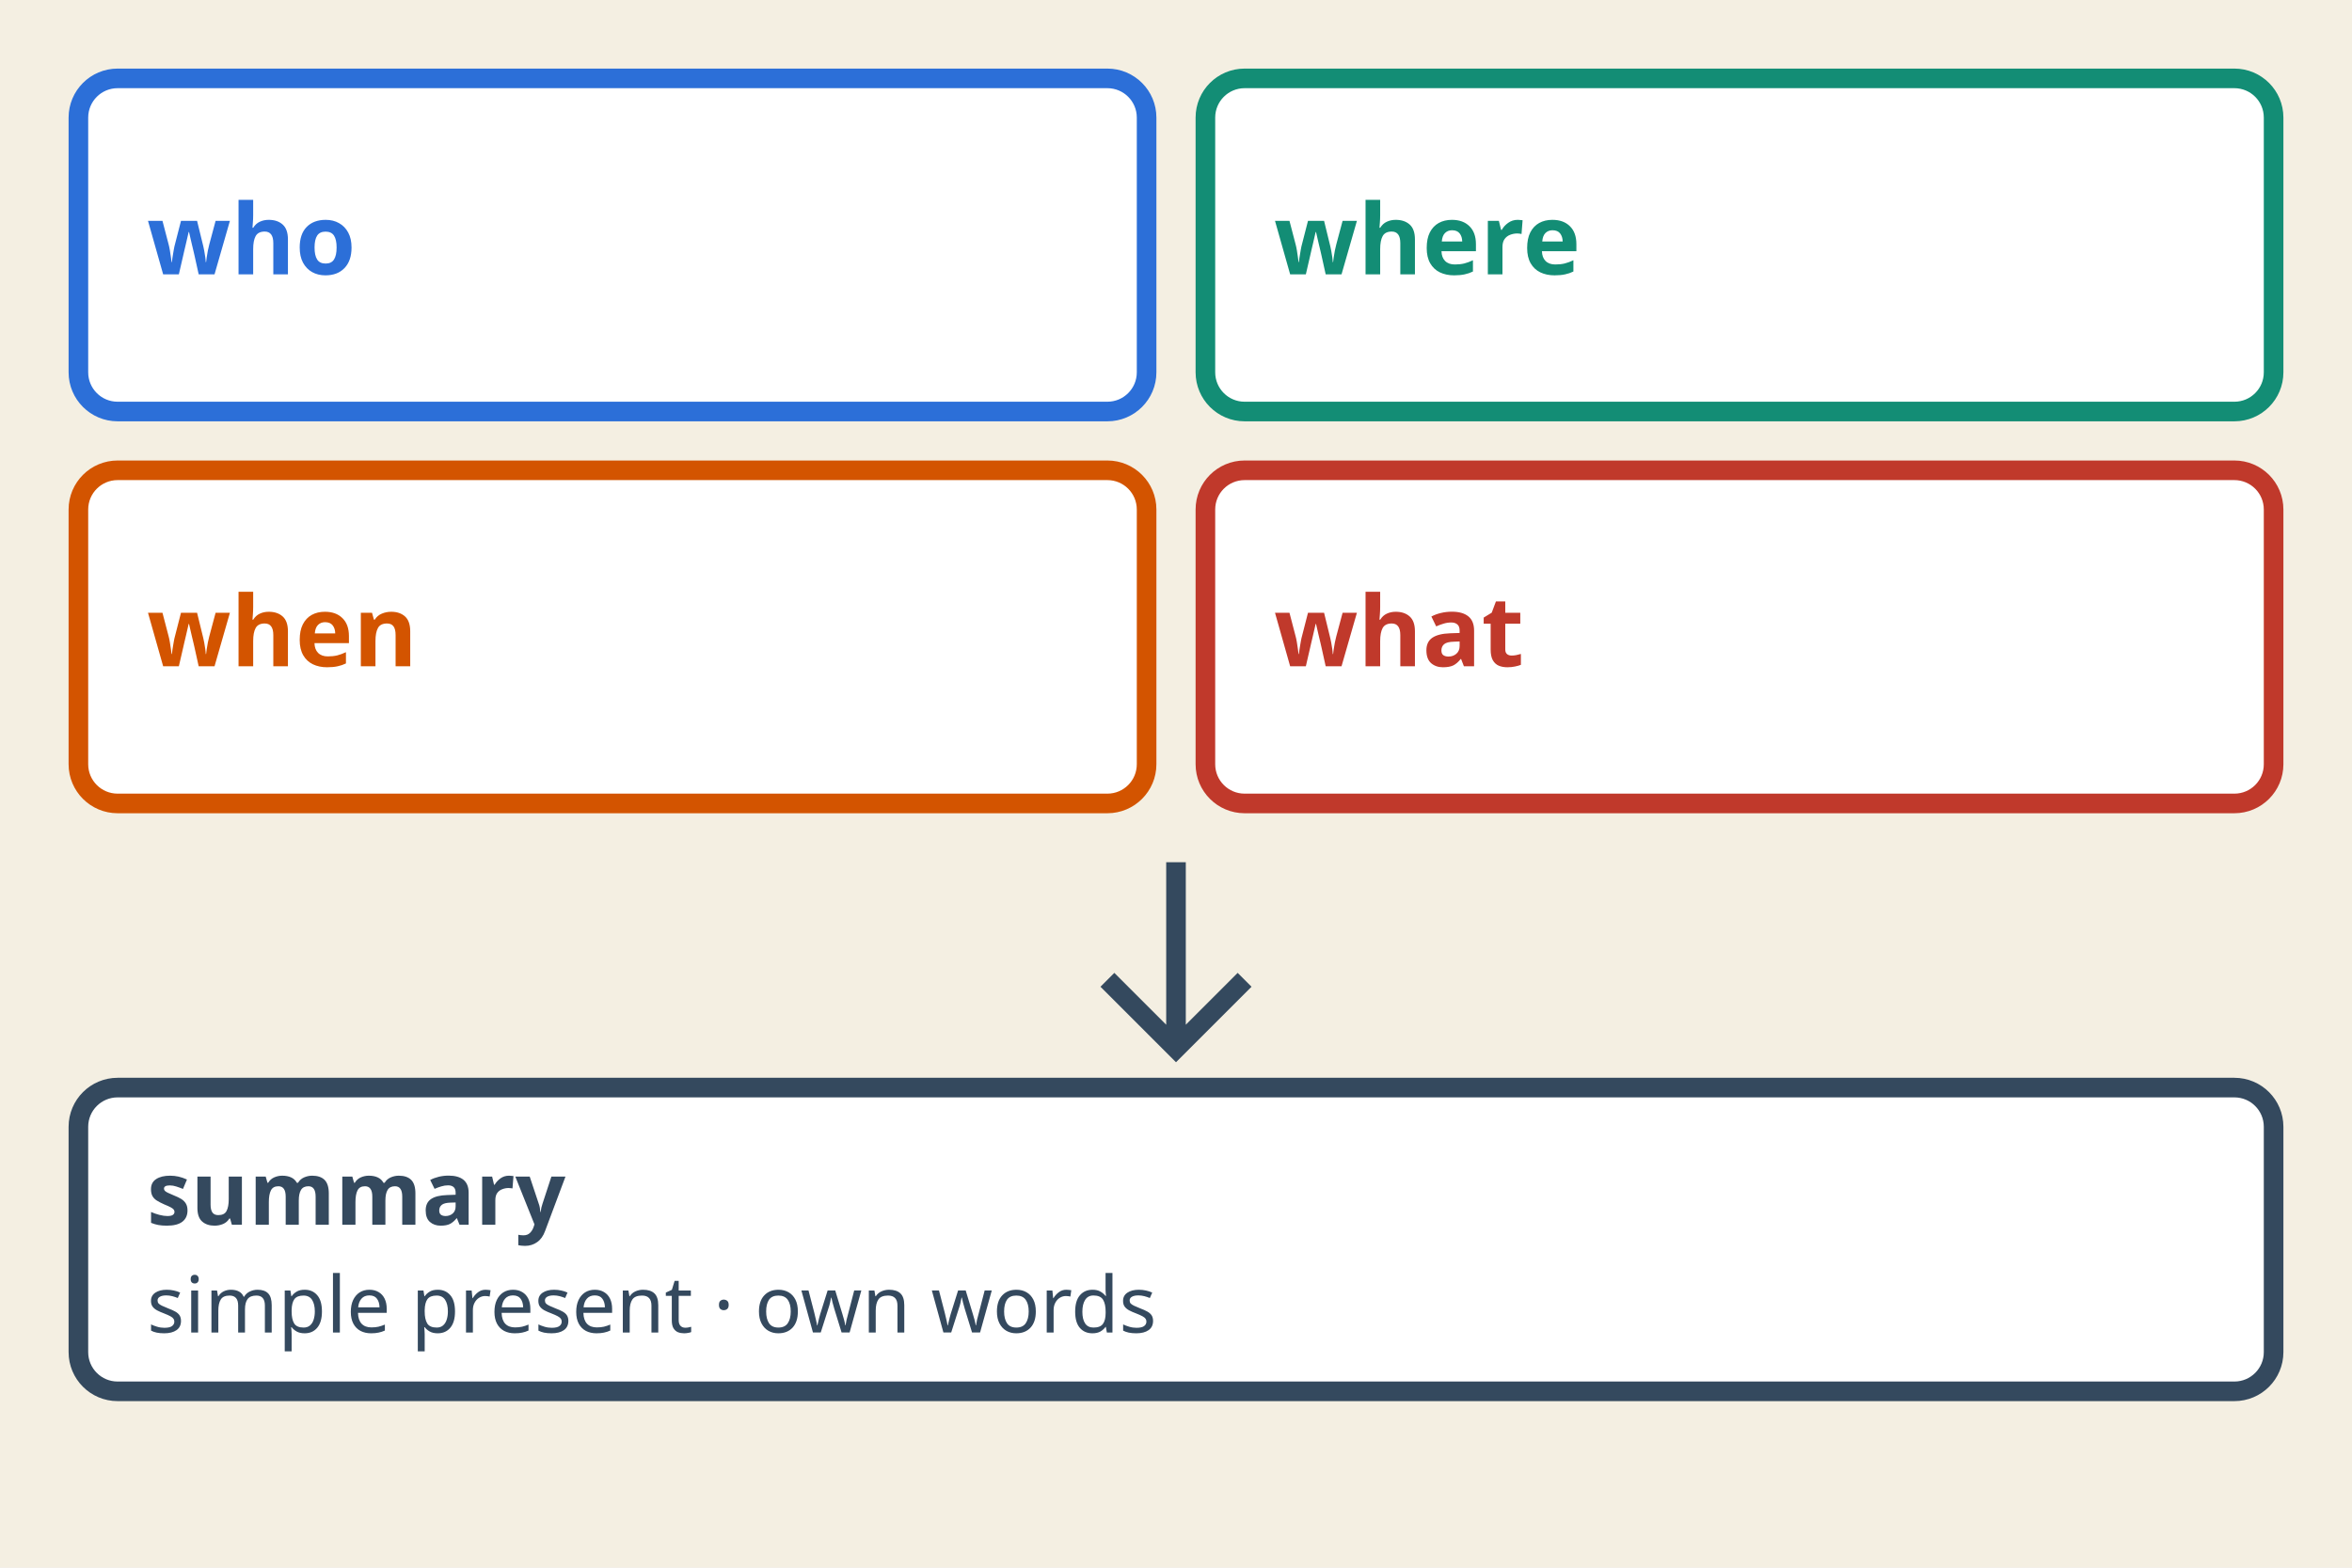
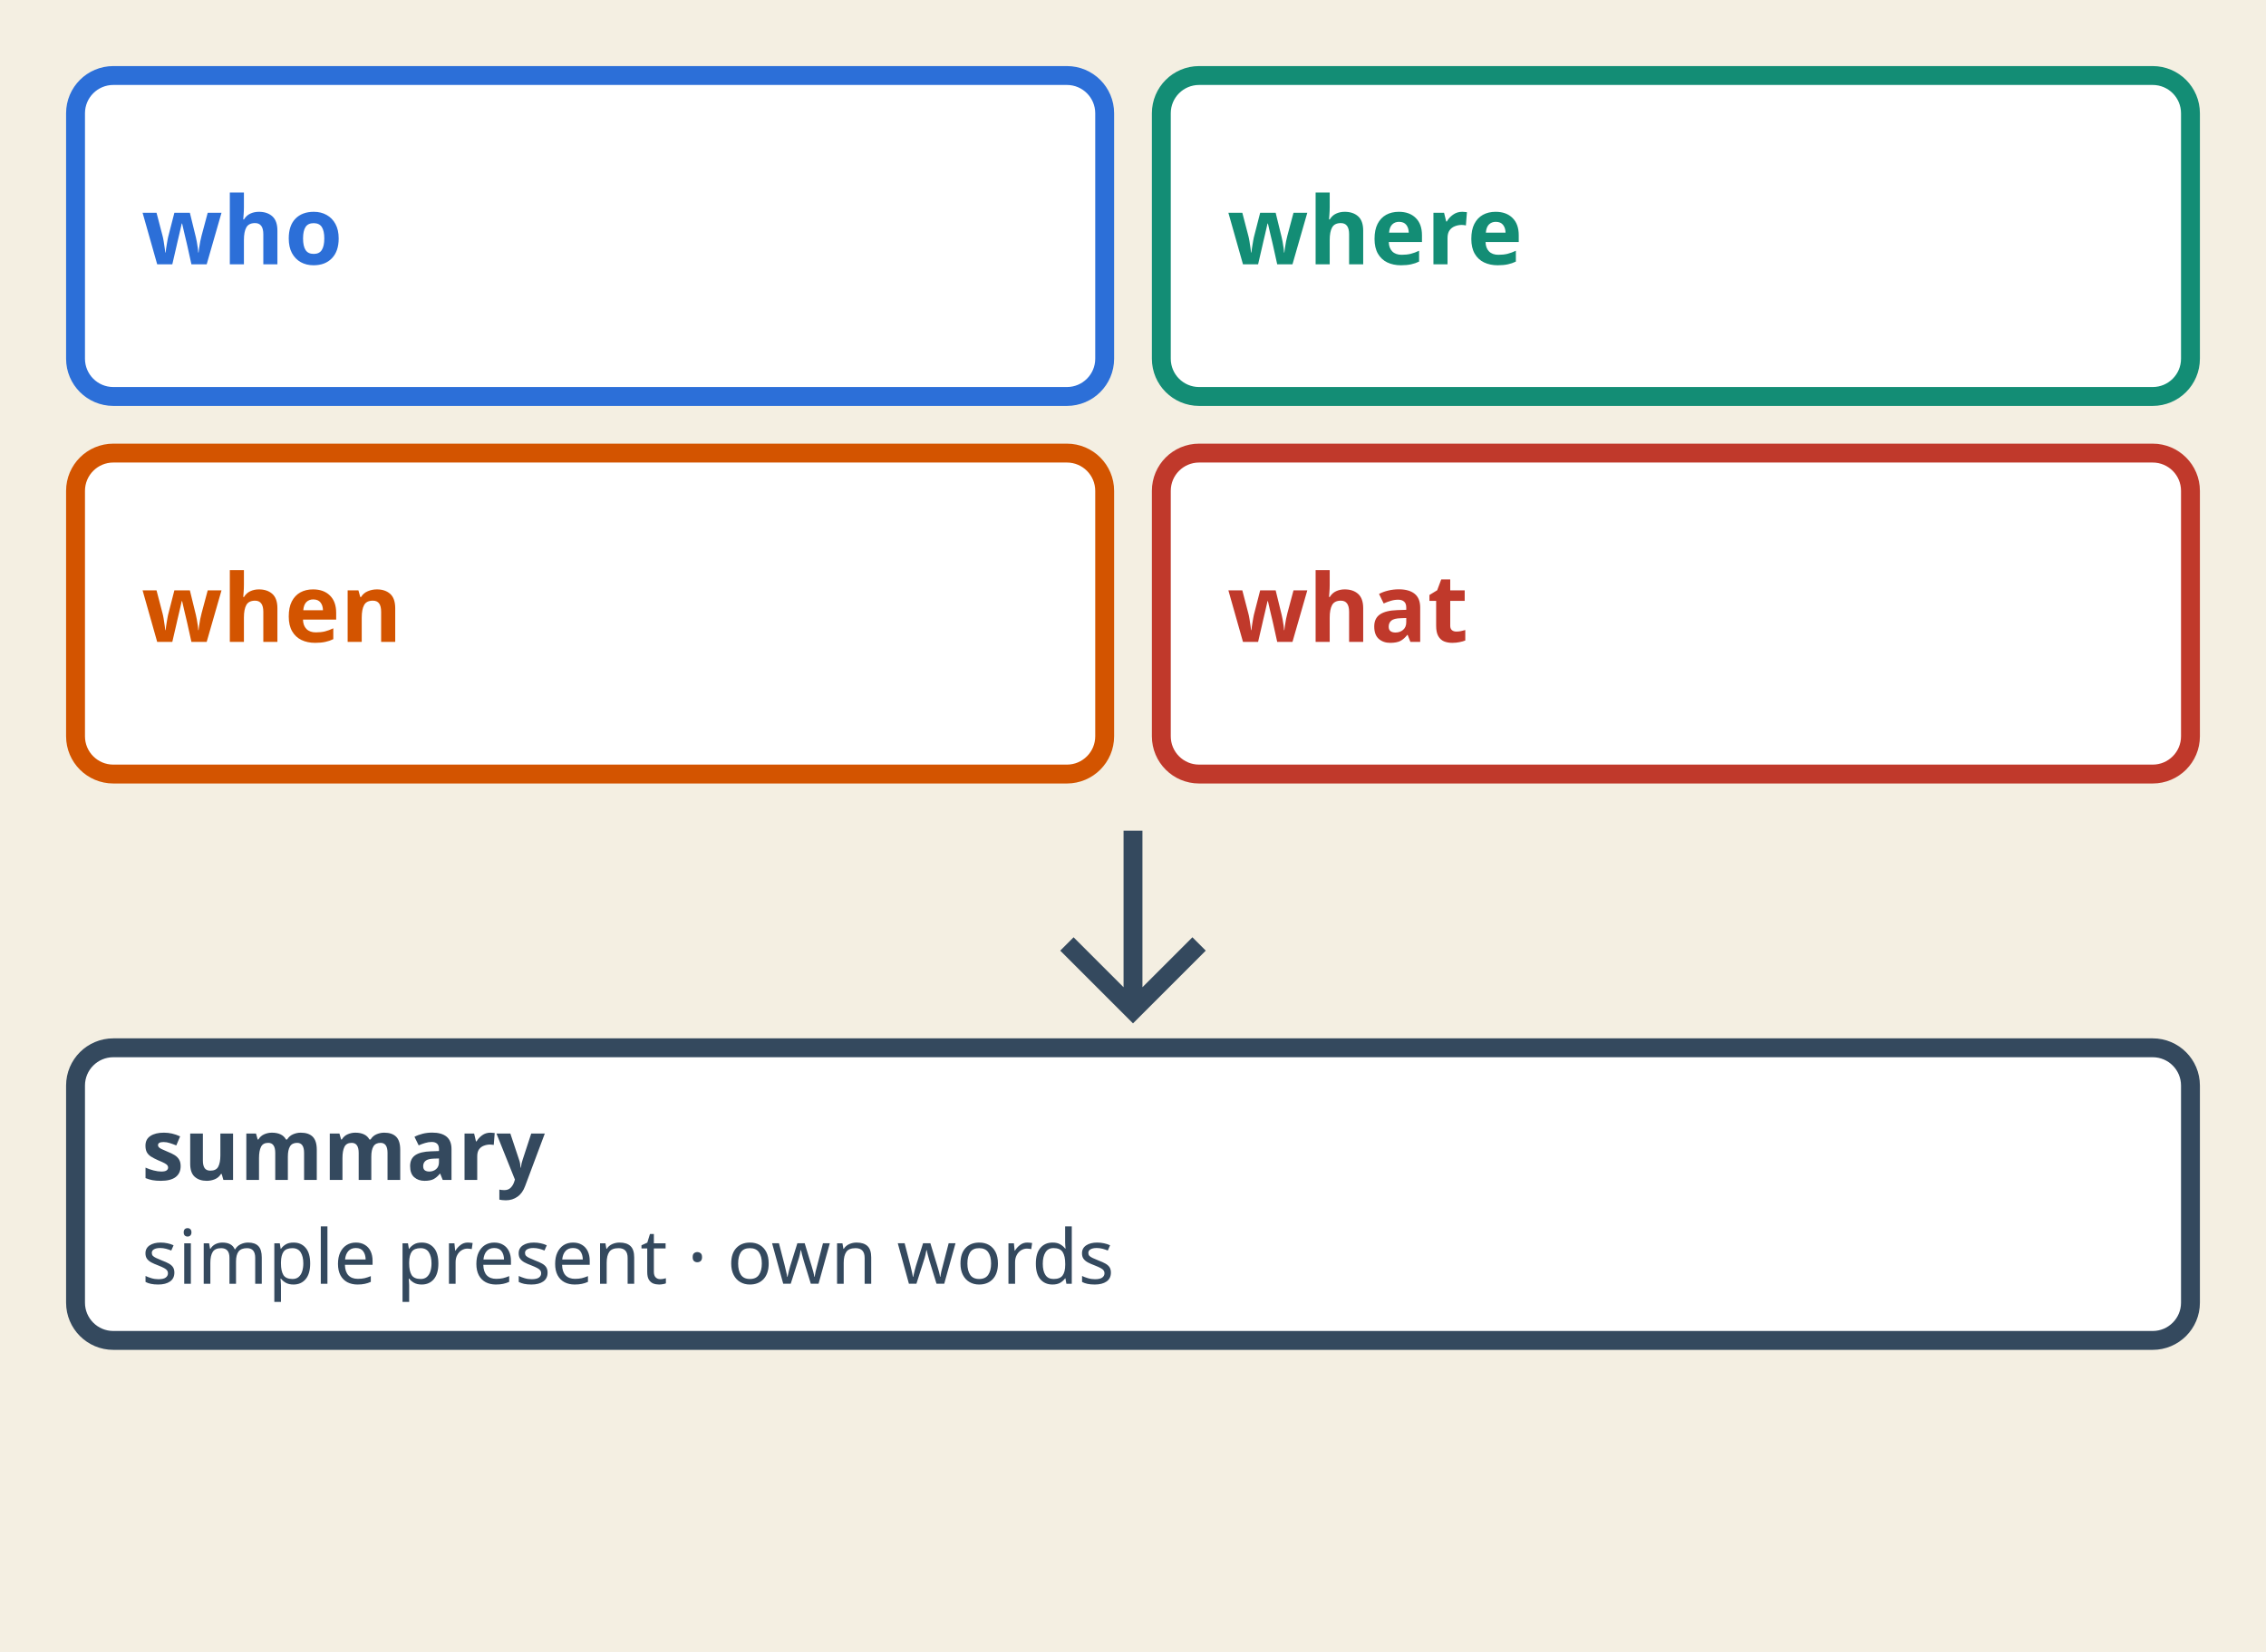
- <svg xmlns="http://www.w3.org/2000/svg" viewBox="0 0 480 320" role="img" font-family="sans-serif">
-   <rect width="480" height="320" fill="#f4efe2" />
+ <svg xmlns="http://www.w3.org/2000/svg" viewBox="0 0 480 350" role="img" font-family="sans-serif">
+   <rect width="480" height="350" fill="#f4efe2" />
  <rect x="16" y="16" width="218" height="68" rx="8" fill="#fff" stroke="#2c6fd8" stroke-width="4" />
  <text x="30" y="56" font-size="20" font-weight="bold" fill="#2c6fd8">who</text>
  <rect x="246" y="16" width="218" height="68" rx="8" fill="#fff" stroke="#138d75" stroke-width="4" />
  <text x="260" y="56" font-size="20" font-weight="bold" fill="#138d75">where</text>
  <rect x="16" y="96" width="218" height="68" rx="8" fill="#fff" stroke="#d35400" stroke-width="4" />
  <text x="30" y="136" font-size="20" font-weight="bold" fill="#d35400">when</text>
  <rect x="246" y="96" width="218" height="68" rx="8" fill="#fff" stroke="#c0392b" stroke-width="4" />
  <text x="260" y="136" font-size="20" font-weight="bold" fill="#c0392b">what</text>
  <path d="M240 176 L240 212 M226 200 L240 214 L254 200" fill="none" stroke="#34495e" stroke-width="4" />
  <rect x="16" y="222" width="448" height="62" rx="8" fill="#fff" stroke="#34495e" stroke-width="4" />
  <text x="30" y="250" font-size="18" font-weight="bold" fill="#34495e">summary</text>
  <text x="30" y="272" font-size="16" fill="#34495e">simple present · own words</text>
</svg>
